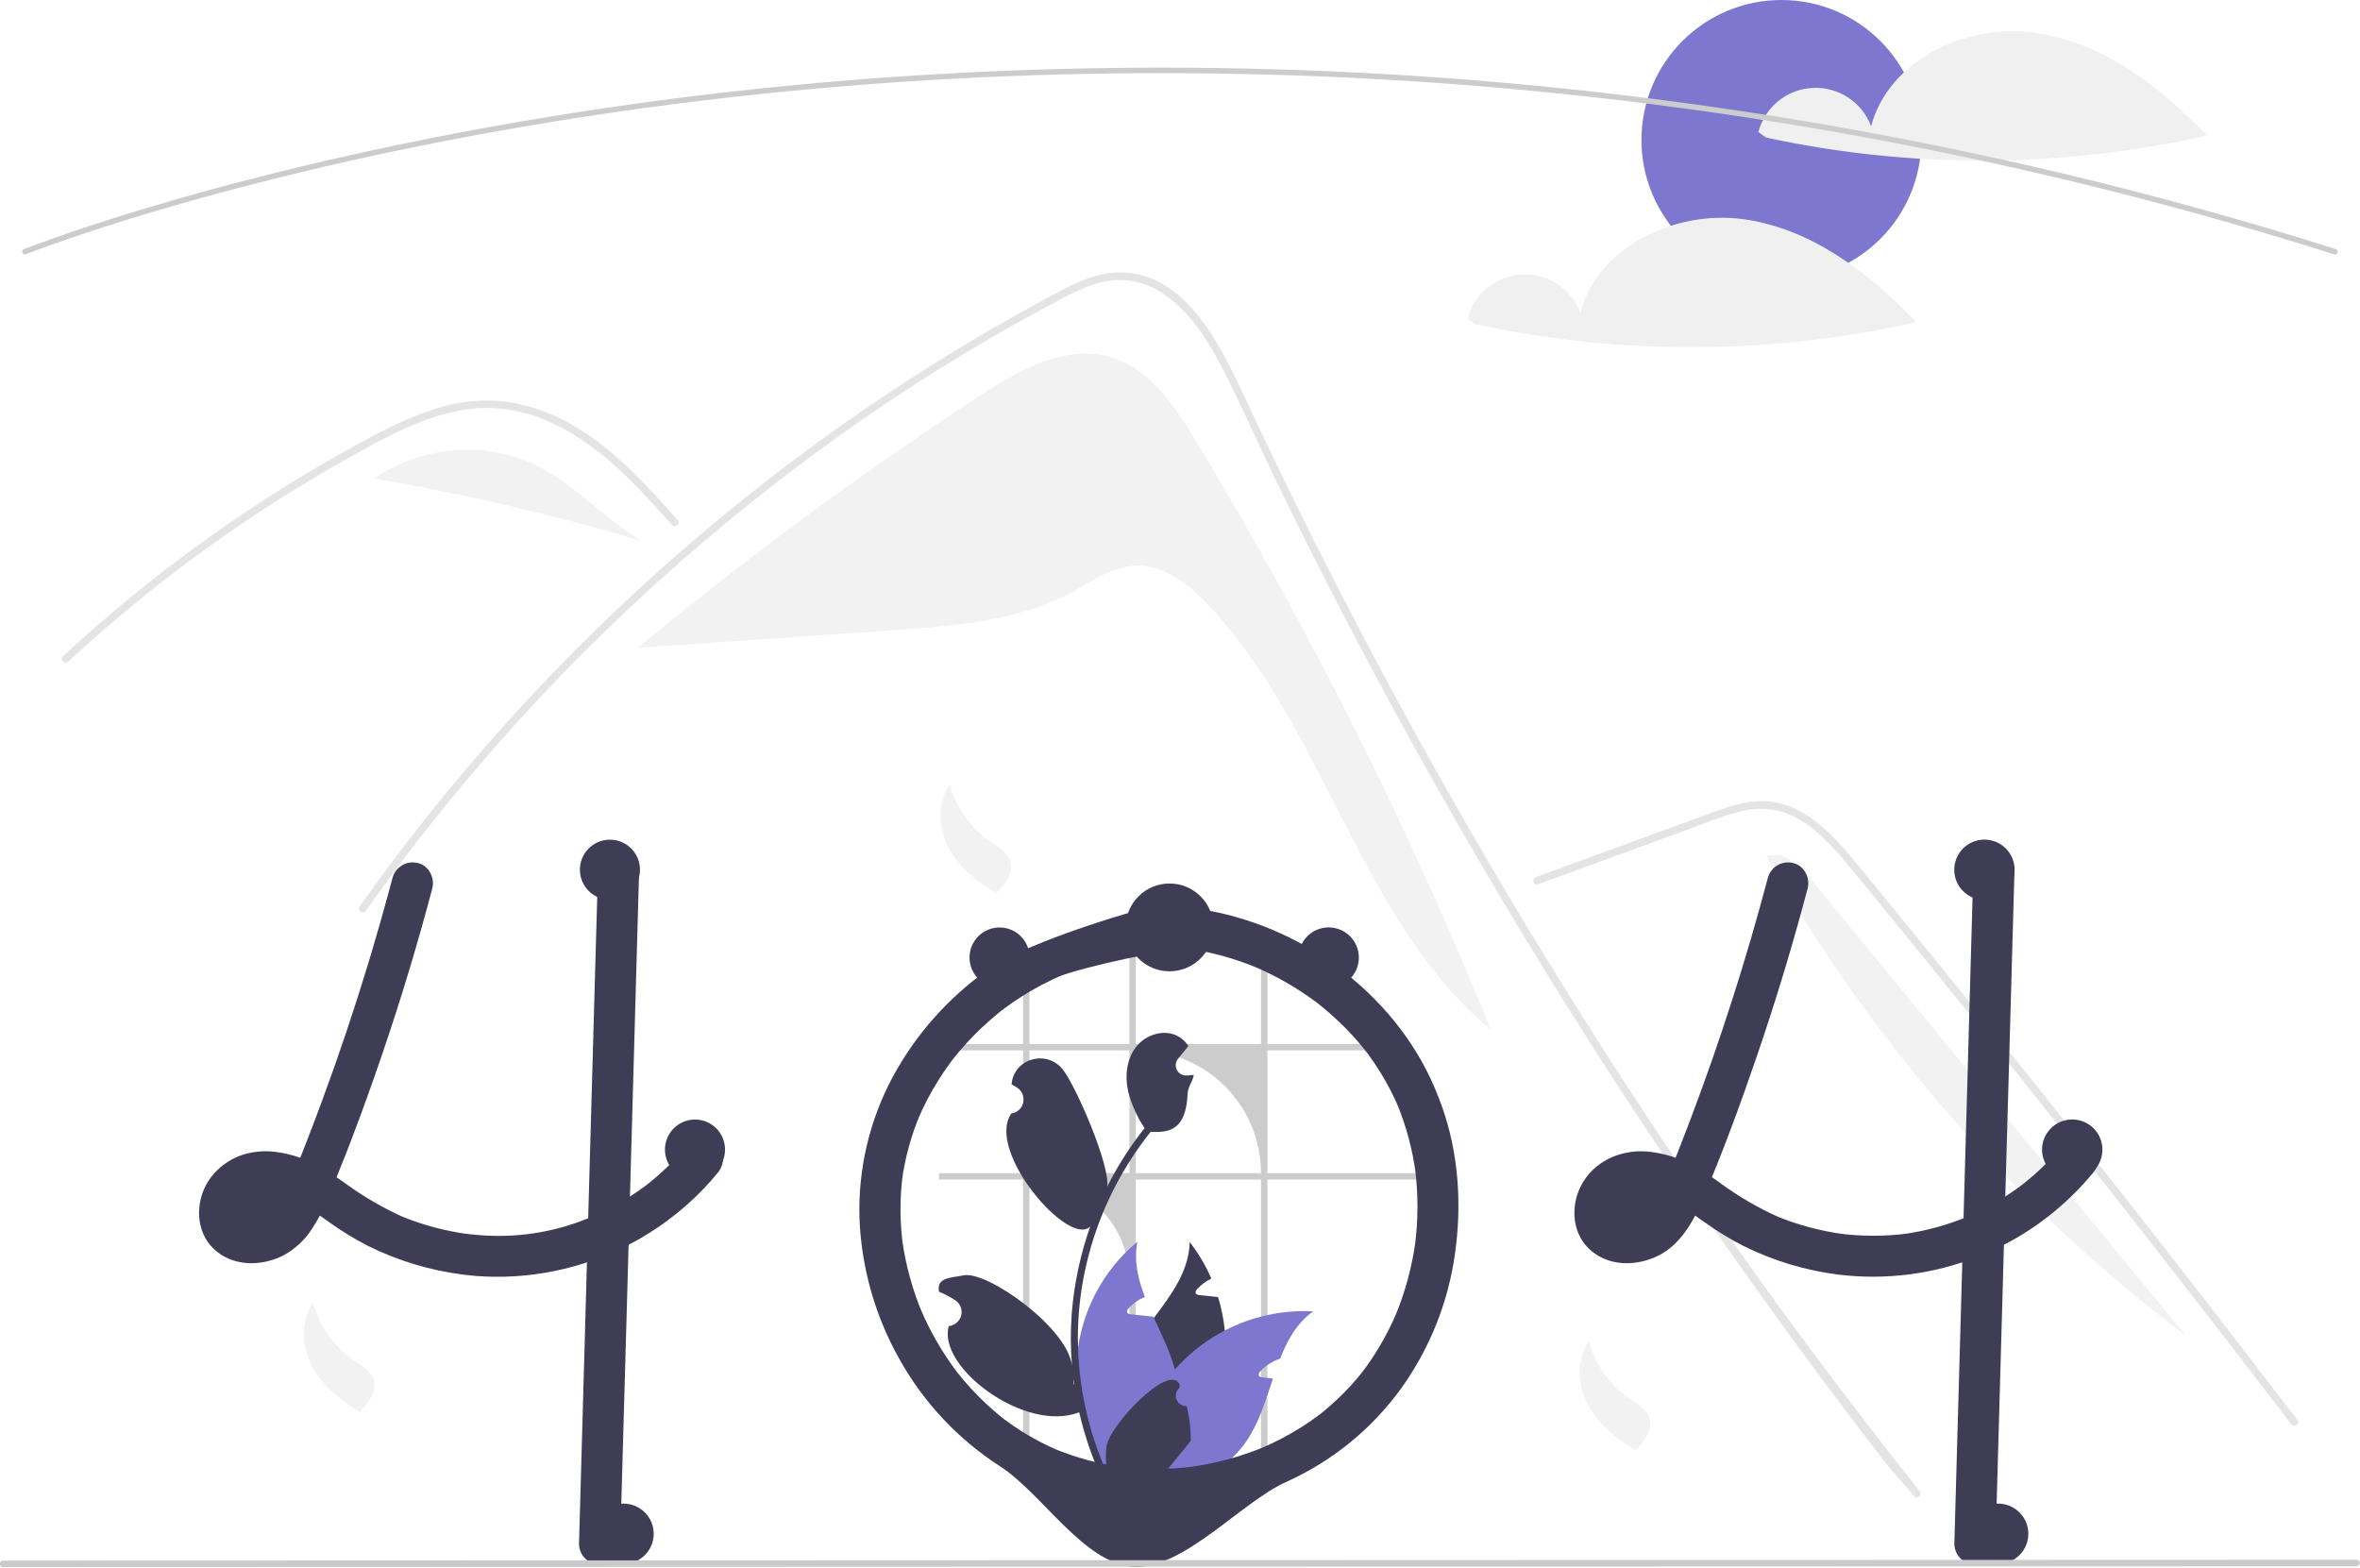
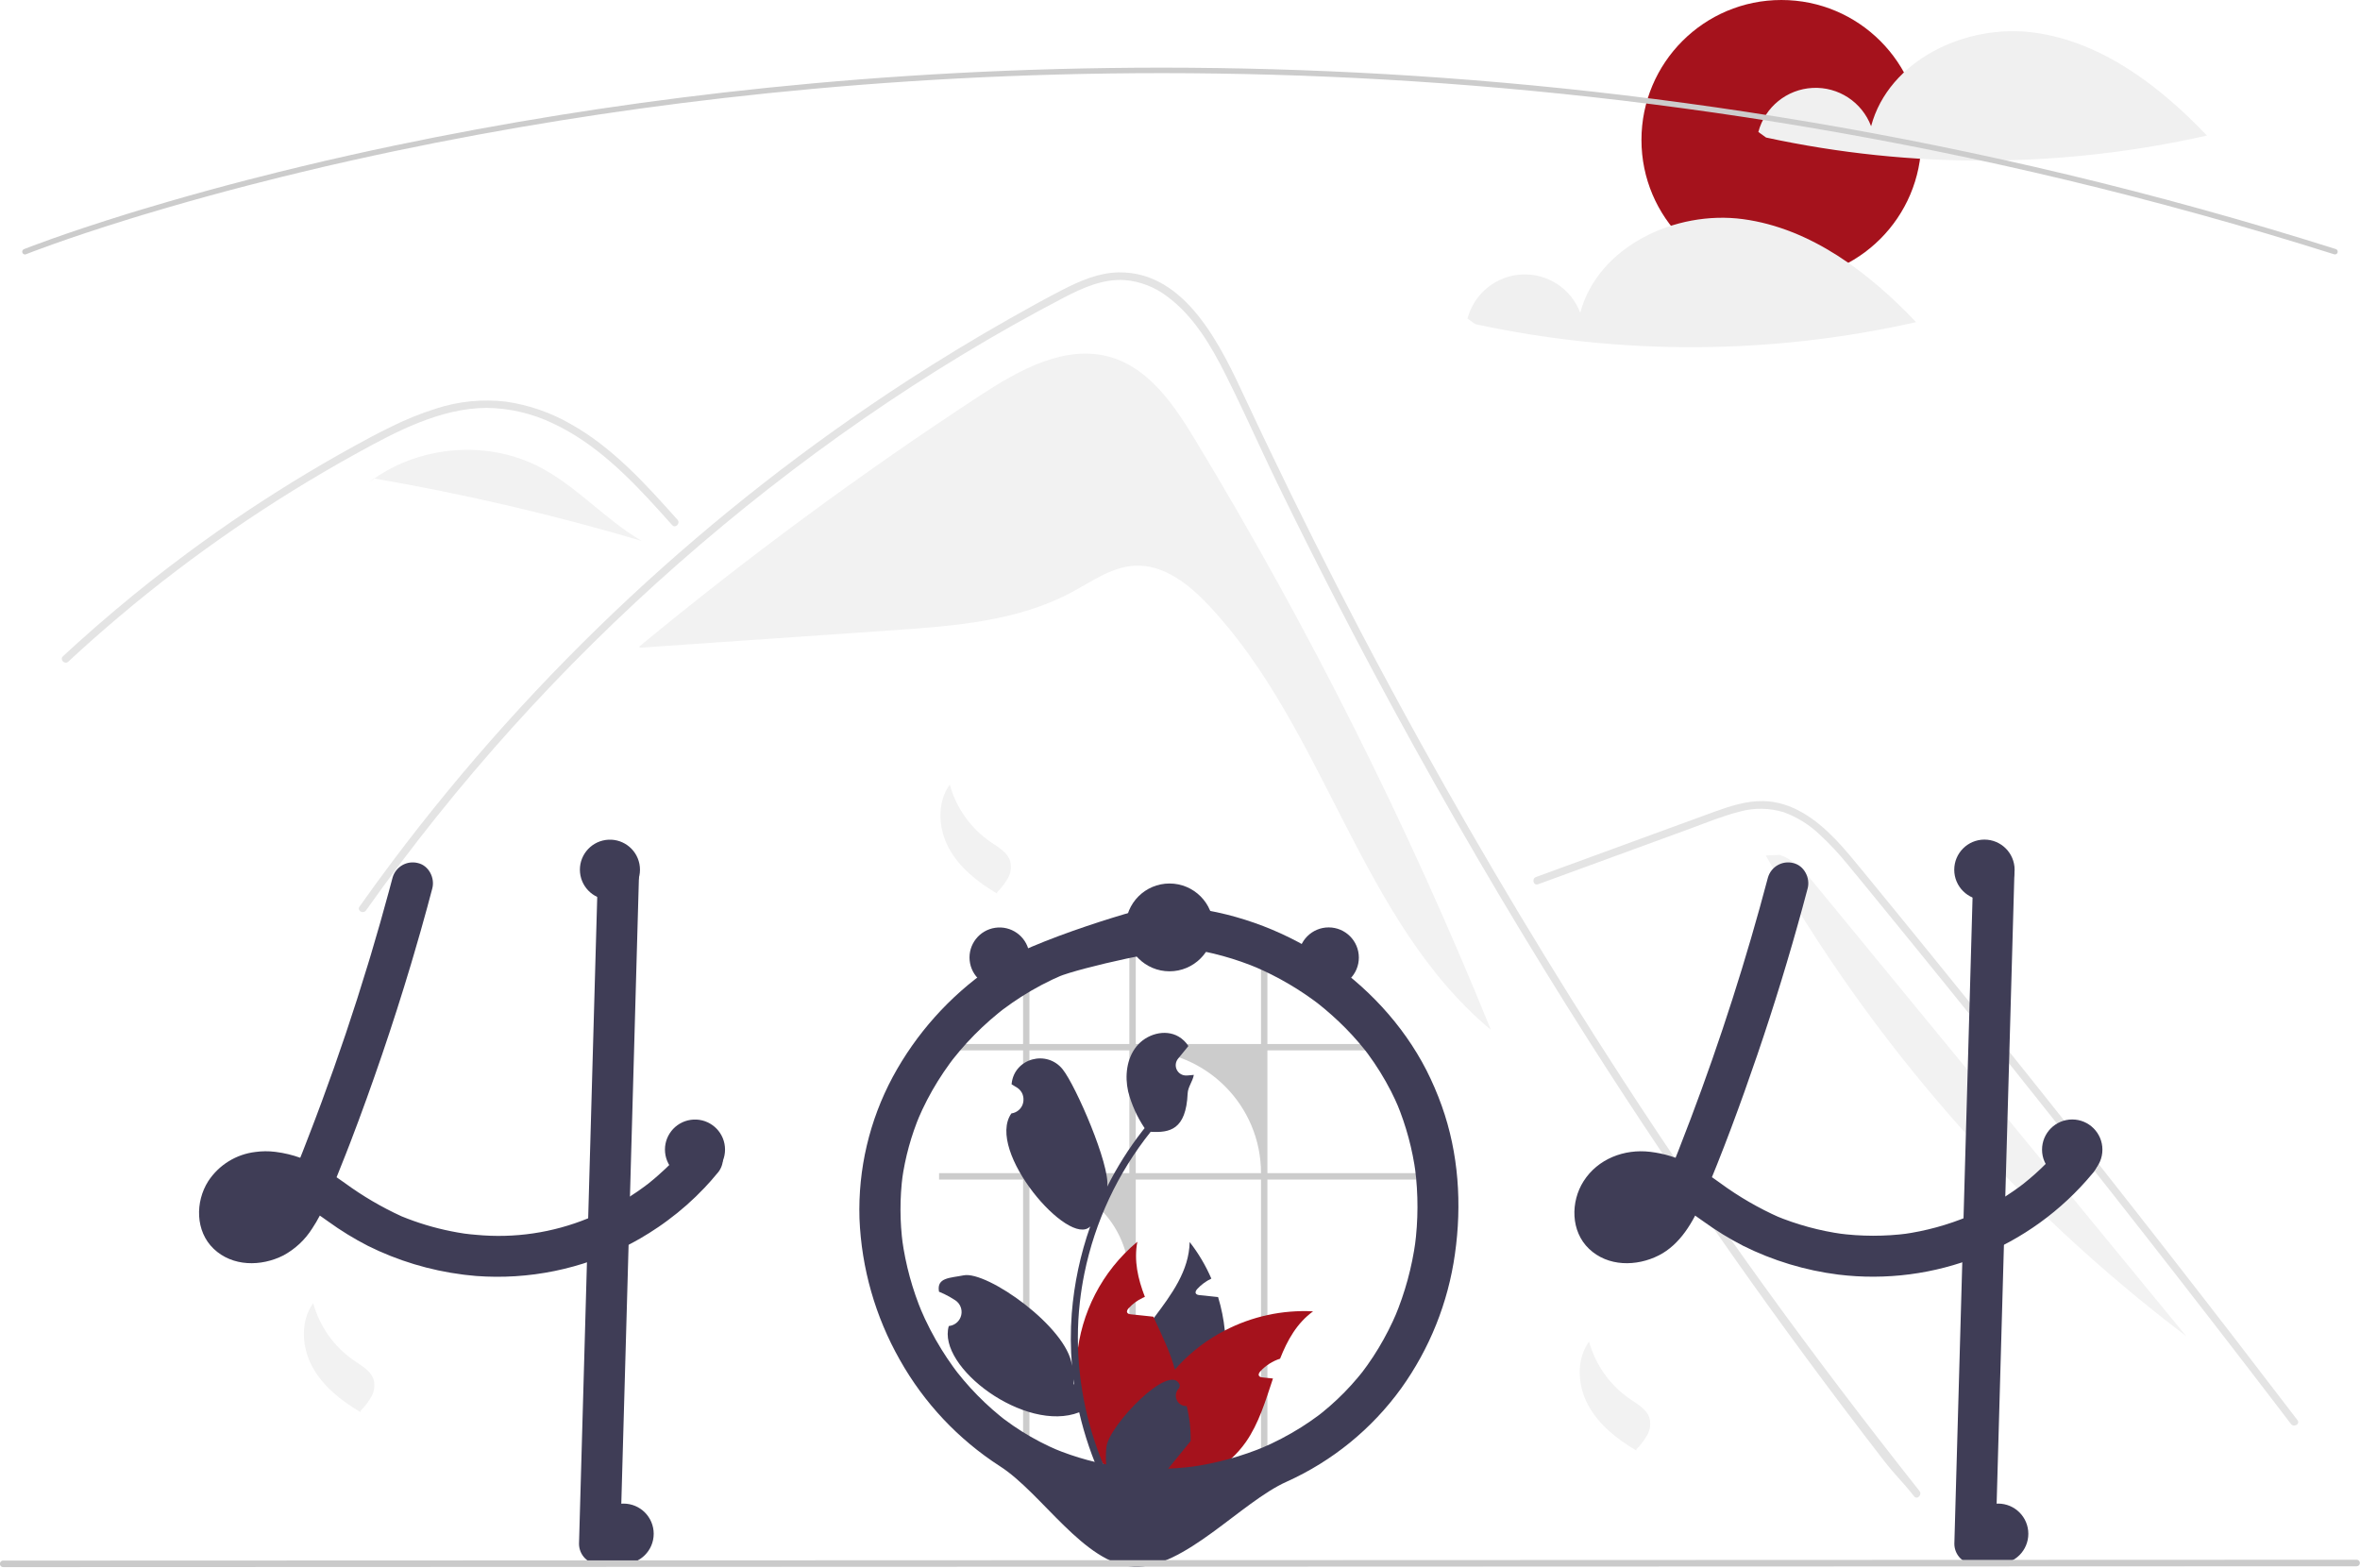
<svg xmlns="http://www.w3.org/2000/svg" data-name="Layer 1" width="860.131" height="571.148" viewBox="0 0 860.131 571.148">
  <path d="M605.67,324.953c-7.669-12.684-16.757-26.228-30.99-30.37-16.482-4.796-33.413,4.732-47.775,14.135a1392.157,1392.157,0,0,0-123.893,91.283l.043.492q46.226-3.188,92.451-6.376c22.265-1.535,45.296-3.283,64.972-13.816,7.467-3.997,14.745-9.336,23.206-9.708,10.512-.462,19.677,6.879,26.88,14.549,42.607,45.371,54.937,114.754,102.738,154.616A1516.995,1516.995,0,0,0,605.67,324.953Z" transform="translate(-169.9343 -164.426)" fill="#f2f2f2" />
  <path d="M867.571,709.781c-4.712-5.95-6.637-7.343-11.285-13.348q-56.764-73.416-106.708-151.792-33.924-53.23-64.483-108.504-14.549-26.278-28.3-52.969-10.67-20.695-20.865-41.638c-1.944-3.988-3.832-7.994-5.711-12.009-4.428-9.442-8.773-18.93-13.439-28.244-5.317-10.616-11.789-21.745-21.553-28.877a29.405,29.405,0,0,0-15.319-5.895c-7.948-.513-15.282,2.769-22.176,6.353-50.439,26.301-97.659,59.276-140.37,96.798A730.778,730.778,0,0,0,303.322,496.247c-1.008,1.439-3.392.064-2.374-1.384q6.009-8.498,12.257-16.813A734.817,734.817,0,0,1,500.805,303.064q18.248-11.826,37.183-22.542c6.362-3.603,12.752-7.16,19.251-10.497,6.371-3.273,13.137-6.215,20.416-6.325,24.77-.385,37.595,27.667,46.405,46.542q4.153,8.911,8.406,17.766,16.075,33.621,33.387,66.628,10.685,20.379,21.837,40.52,34.707,62.718,73.779,122.897c34.506,53.143,68.737,100.089,108.046,149.785C870.596,709.213,868.662,711.175,867.571,709.781Z" transform="translate(-169.9343 -164.426)" fill="#e4e4e4" />
  <path d="M414.916,355.804c-1.439-1.604-2.869-3.209-4.318-4.813-11.422-12.633-23.679-25.118-39.364-32.361a57.11,57.11,0,0,0-23.927-5.546c-8.562.028-16.932,2.273-24.843,5.418-3.74,1.494-7.398,3.19-11.001,4.996-4.116,2.072-8.159,4.281-12.183,6.509q-11.331,6.27-22.368,13.091-21.961,13.572-42.546,29.216-10.671,8.113-20.902,16.758-9.516,8.031-18.646,16.492c-1.302,1.201-3.245-.743-1.944-1.943,1.604-1.494,3.227-2.979,4.85-4.446q6.875-6.215,13.971-12.193,12.939-10.918,26.549-20.993,21.163-15.676,43.783-29.225,11.304-6.765,22.918-12.963c2.338-1.247,4.703-2.466,7.096-3.621a113.116,113.116,0,0,1,16.868-6.866,60.006,60.006,0,0,1,25.476-2.503,66.327,66.327,0,0,1,23.505,8.131c15.401,8.608,27.346,21.919,38.97,34.909C418.033,355.171,416.099,357.124,414.916,355.804Z" transform="translate(-169.9343 -164.426)" fill="#e4e4e4" />
  <path d="M730.477,486.711l36.905-13.498,18.323-6.702c5.968-2.183,11.921-4.667,18.09-6.23a28.539,28.539,0,0,1,16.374.209,37.738,37.738,0,0,1,12.771,7.917,103.64,103.64,0,0,1,10.475,11.186c3.989,4.794,7.92,9.639,11.868,14.467q24.441,29.891,48.563,60.041,24.121,30.15,47.92,60.556,23.857,30.48,47.385,61.216,2.882,3.765,5.76,7.534c1.06,1.388,3.449.02,2.375-1.388Q983.582,650.974,959.549,620.184q-24.092-30.864-48.516-61.466-24.424-30.601-49.179-60.937-6.167-7.558-12.354-15.099c-3.48-4.241-6.92-8.527-10.736-12.474-7.005-7.245-15.758-13.648-26.234-13.822-6.16-.102-12.121,1.852-17.844,3.923-6.17,2.232-12.325,4.506-18.486,6.759l-37.163,13.592-9.291,3.398c-1.649.603-.937,3.262.731,2.652Z" transform="translate(-169.9343 -164.426)" fill="#e4e4e4" />
  <path d="M366.377,334.526c-18.754-9.639-42.771-7.751-60.005,4.291a855.847,855.847,0,0,1,97.371,22.726C390.46,353.759,380.07,341.563,366.377,334.526Z" transform="translate(-169.9343 -164.426)" fill="#f2f2f2" />
  <path d="M306.188,338.784l-3.61,2.935c1.221-1.027,2.491-1.99,3.795-2.901C306.311,338.807,306.249,338.795,306.188,338.784Z" transform="translate(-169.9343 -164.426)" fill="#f2f2f2" />
  <path d="M831.549,486.846c-3.633-4.422-7.56-9.052-12.994-10.848l-5.073.2A575.436,575.436,0,0,0,966.749,651.418Q899.149,569.132,831.549,486.846Z" transform="translate(-169.9343 -164.426)" fill="#f2f2f2" />
  <path d="M516.084,450.367A37.481,37.481,0,0,0,531.015,471.325c2.82,1.92,6.157,3.762,7.122,7.035a8.379,8.379,0,0,1-.874,6.15,24.884,24.884,0,0,1-3.861,5.041l-.137.512c-6.998-4.147-13.656-9.393-17.522-16.551s-4.406-16.539.341-23.145" transform="translate(-169.9343 -164.426)" fill="#f2f2f2" />
  <path d="M749.084,653.367A37.481,37.481,0,0,0,764.015,674.325c2.82,1.92,6.157,3.762,7.122,7.035a8.379,8.379,0,0,1-.874,6.15,24.884,24.884,0,0,1-3.861,5.041l-.137.512c-6.998-4.147-13.656-9.393-17.522-16.551s-4.406-16.539.341-23.145" transform="translate(-169.9343 -164.426)" fill="#f2f2f2" />
  <path d="M284.084,639.367A37.481,37.481,0,0,0,299.015,660.325c2.82,1.92,6.157,3.762,7.122,7.035a8.379,8.379,0,0,1-.874,6.15,24.884,24.884,0,0,1-3.861,5.041l-.137.512c-6.998-4.147-13.656-9.393-17.522-16.551s-4.406-16.539.341-23.145" transform="translate(-169.9343 -164.426)" fill="#f2f2f2" />
-   <circle cx="649.249" cy="51" r="51" fill="#7e77d0" />
+   <circle cx="649.249" cy="51" r="51" fill="#a5121c" />
  <path d="M911.219,176.296c-24.717-3.341-52.935,10.019-59.341,34.124a21.597,21.597,0,0,0-41.094,2.109l2.83,2.027a372.275,372.275,0,0,0,160.659-.726C957.079,195.76,935.935,179.637,911.219,176.296Z" transform="translate(-169.9343 -164.426)" fill="#f0f0f0" />
  <path d="M805.219,244.296c-24.717-3.341-52.935,10.019-59.341,34.124a21.597,21.597,0,0,0-41.094,2.109l2.83,2.027a372.275,372.275,0,0,0,160.659-.726C851.079,263.76,829.935,247.637,805.219,244.296Z" transform="translate(-169.9343 -164.426)" fill="#f0f0f0" />
  <path d="M1020.946,257.154a.982.982,0,0,1-.302-.047C756.237,173.489,523.199,184.424,374.264,208.321c-20.269,3.251-40.591,7.006-60.404,11.161-5.058,1.06-10.306,2.195-15.597,3.378-6.319,1.407-12.554,2.856-18.532,4.306q-3.873.917-7.595,1.849c-3.758.928-7.572,1.895-11.66,2.957-4.568,1.178-9.209,2.413-13.797,3.672a.442.442,0,0,1-.051.015l0.0.001c-5.183,1.415-10.338,2.871-15.323,4.325-2.698.779-5.304,1.548-7.799,2.307-.279.077-.526.151-.776.228l-.536.163c-.311.095-.617.188-.924.275l-.02.006 0.0.001-.812.252c-.968.293-1.912.579-2.841.864-24.545,7.566-38.038,12.949-38.171,13.002a1,1,0,1,1-.744-1.856c.134-.053,13.693-5.463,38.328-13.058.932-.286,1.879-.572,2.85-.866l.754-.234c.026-.01.052-.018.078-.025.305-.087.61-.18.919-.273l.537-.163c.268-.081.531-.161.801-.235,2.479-.754,5.093-1.524,7.798-2.307,4.987-1.455,10.147-2.911,15.334-4.328.016-.006.033-.01.049-.015v-.001c4.604-1.263,9.263-2.503,13.845-3.685,4.094-1.063,7.915-2.032,11.68-2.962q3.738-.93,7.609-1.853c5.985-1.451,12.233-2.902,18.563-4.312,5.299-1.184,10.556-2.322,15.622-3.383,19.843-4.162,40.198-7.923,60.497-11.179C523.096,182.415,756.467,171.463,1021.246,255.201a1.0 1,0,0,1-.301,1.953Z" transform="translate(-169.9343 -164.426)" fill="#ccc" />
  <path d="M432.923,584.266a6.729,6.729,0,0,0-1.7-2.67,6.43,6.43,0,0,0-.92-.71c-2.61-1.74-6.51-2.13-8.99,0a5.81,5.81,0,0,0-.69.71q-1.11,1.365-2.28,2.67c-1.28,1.46-2.59,2.87-3.96,4.24-.39.38-.78.77-1.18,1.15-.23.23-.46.45-.69.67-.88.84-1.78,1.65-2.69,2.45-.48.43-.96.85-1.45,1.26-.73.61-1.46,1.22-2.2,1.81-.07.05-.14.1-.21.16-.02.01-.03.03-.05.04-.01,0-.02,0-.03.02a.179.179,0,0,0-.07.05c-.22.15-.37.25-.48.34.04-.02.08-.05.12-.07-.18.14-.37.28-.55.42-1.75,1.29-3.54,2.53-5.37,3.69a99.21,99.21,0,0,1-14.22,7.55c-.33.13-.67.27-1.01.4a85.97,85.97,0,0,1-40.85,6.02q-2.13-.165-4.26-.45c-1.64-.24-3.27-.53-4.89-.86a97.932,97.932,0,0,1-18.02-5.44,118.652,118.652,0,0,1-20.66-12.12c-1-.71-2.01-1.42-3.02-2.11,1.15-2.82,2.28-5.64,3.38-8.48.55-1.37,1.08-2.74,1.6-4.12,4.09-10.63,7.93-21.36,11.61-32.13q5.58-16.365,10.53-32.92.51-1.68.99-3.36,2.595-8.745,4.98-17.53c.15-.57.31-1.13.45-1.7q.69-2.52,1.35-5.04c1-3.79-1.26-8.32-5.24-9.23a7.634,7.634,0,0,0-9.22,5.24c-.43,1.62-.86,3.23-1.3,4.85q-3.165,11.745-6.66,23.41-.51,1.68-1.02,3.36-7.71,25.41-16.93,50.31-1.11,3.015-2.25,6.01c-.37.98-.74,1.96-1.12,2.94-.73,1.93-1.48,3.86-2.23,5.79-.43,1.13-.87,2.26-1.31,3.38-.29.71-.57,1.42-.85,2.12a41.809,41.809,0,0,0-8.81-2.12l-.48-.06a27.397,27.397,0,0,0-7.01.06,23.914,23.914,0,0,0-17.24,10.66c-4.77,7.51-4.71,18.25,1.98,24.63,6.89,6.57,17.32,6.52,25.43,2.41a28.351,28.351,0,0,0,10.52-9.86,50.569,50.569,0,0,0,2.74-4.65c.21.14.42.28.63.43.8.56,1.6,1.13,2.39,1.69a111.738,111.738,0,0,0,14.51,8.91,108.359,108.359,0,0,0,34.62,10.47c.27.03.53.07.8.1,1.33.17,2.67.3,4.01.41a103.782,103.782,0,0,0,55.58-11.36q2.175-1.125,4.31-2.36,3.315-1.92,6.48-4.08c1.15-.78,2.27-1.57,3.38-2.4a101.042,101.042,0,0,0,13.51-11.95q2.355-2.475,4.51-5.11a8.061,8.061,0,0,0,2.2-5.3A7.564,7.564,0,0,0,432.923,584.266Zm-165.59,23.82c.21-.15.42-.31.62-.47C267.893,607.766,267.603,607.936,267.333,608.086Zm3.21-3.23c-.23.26-.44.52-.67.78a23.366,23.366,0,0,1-2.25,2.2c-.11.1-.23.2-.35.29a.01.01,0,0,0-.01.01,3.804,3.804,0,0,0-.42.22q-.645.39-1.32.72a17.005,17.005,0,0,1-2.71.75,16.799,16.799,0,0,1-2.13.02h-.02a14.823,14.823,0,0,1-1.45-.4c-.24-.12-.47-.26-.7-.4-.09-.08-.17-.16-.22-.21a2.44,2.44,0,0,1-.27-.29.01.01,0,0,0-.01-.01c-.11-.2-.23-.4-.34-.6a.031.031,0,0,1-.01-.02c-.08-.25-.15-.51-.21-.77a12.511,12.511,0,0,1,.01-1.37,13.467,13.467,0,0,1,.54-1.88,11.068,11.068,0,0,1,.69-1.26c.02-.04.12-.2.23-.38.01-.01.01-.01.01-.02.15-.17.3-.35.46-.51.27-.3.56-.56.85-.83a18.022,18.022,0,0,1,1.75-1.01,19.481,19.481,0,0,1,2.93-.79,24.989,24.989,0,0,1,4.41.04,30.301,30.301,0,0,1,4.1,1.01,36.945,36.945,0,0,1-2.77,4.54C270.623,604.746,270.583,604.806,270.543,604.856Zm-11.12-3.29a2.18,2.18,0,0,1-.31.39A1.409,1.409,0,0,1,259.423,601.566Z" transform="translate(-169.9343 -164.426)" fill="#3f3d56" />
  <path d="M402.863,482.136q-.135,4.71-.27,9.42-.285,10.455-.59,20.92-.315,11.775-.66,23.54-.165,6.075-.34,12.15-.465,16.365-.92,32.72c-.03,1.13-.07,2.25-.1,3.38q-.225,8.115-.45,16.23-.255,8.805-.5,17.61-.18,6.6-.37,13.21-1.35,47.895-2.7,95.79a7.648,7.648,0,0,1-7.5,7.5,7.561,7.561,0,0,1-7.5-7.5q.75-26.94,1.52-53.88.675-24.36,1.37-48.72.225-8.025.45-16.06.345-12.09.68-24.18c.03-1.13.07-2.25.1-3.38.02-.99.05-1.97.08-2.96q.66-23.475,1.32-46.96.27-9.24.52-18.49.3-10.545.6-21.08c.09-3.09.17-6.17.26-9.26a7.648,7.648,0,0,1,7.5-7.5A7.561,7.561,0,0,1,402.863,482.136Z" transform="translate(-169.9343 -164.426)" fill="#3f3d56" />
  <path d="M814.291,484.217a893.238,893.238,0,0,1-28.161,87.941c-3.007,7.946-6.083,15.877-9.371,23.712l.756-1.792a54.583,54.583,0,0,1-5.59,10.612q-.229.321-.467.636,1.166-1.49.443-.589c-.254.301-.505.602-.768.895a23.664,23.664,0,0,1-2.249,2.203q-.301.258-.612.504l.938-.729c-.109.257-.873.597-1.111.743a18.254,18.254,0,0,1-2.405,1.219l1.792-.756a19.086,19.086,0,0,1-4.231,1.161l1.994-.268a17.021,17.021,0,0,1-4.298.046l1.994.268a14.002,14.002,0,0,1-3.405-.917l1.792.756a12.012,12.012,0,0,1-1.679-.896c-.271-.177-1.105-.809-.015.025,1.133.866.146.074-.088-.156-.194-.192-.37-.4-.56-.595-.882-.905.996,1.557.397.499a18.182,18.182,0,0,1-.878-1.637l.756,1.792a11.925,11.925,0,0,1-.728-2.651l.268,1.994a13.651,13.651,0,0,1-.003-3.405l-.268,1.994a15.964,15.964,0,0,1,.995-3.68l-.756,1.792a16.729,16.729,0,0,1,1.178-2.298,6.729,6.729,0,0,1,.729-1.071c.049.016-1.269,1.513-.569.757.183-.198.354-.406.539-.602.296-.314.614-.601.926-.898,1.045-.994-1.462.966-.257.179a19.049,19.049,0,0,1,2.749-1.499l-1.792.756a20.311,20.311,0,0,1,4.995-1.34l-1.994.268a25.628,25.628,0,0,1,6.461.076l-1.994-.268a33.211,33.211,0,0,1,7.892,2.22l-1.792-.756c5.39,2.314,10.163,5.749,14.928,9.118a111.95,111.95,0,0,0,14.506,8.906,108.388,108.388,0,0,0,34.622,10.474,103.933,103.933,0,0,0,92.586-36.752,8.078,8.078,0,0,0,2.197-5.303,7.632,7.632,0,0,0-2.197-5.303c-2.752-2.526-7.949-3.239-10.607,0a95.636,95.636,0,0,1-8.107,8.727q-2.017,1.914-4.142,3.71-1.214,1.026-2.461,2.011c-.393.311-1.619,1.138.263-.197-.431.306-.845.64-1.271.955a99.269,99.269,0,0,1-20.332,11.565l1.792-.756a96.836,96.836,0,0,1-24.171,6.622l1.994-.268a97.643,97.643,0,0,1-25.754-.038l1.994.268a99.8,99.8,0,0,1-24.857-6.77l1.792.756a116.025,116.025,0,0,1-21.736-12.591,86.877,86.877,0,0,0-11.113-6.994,42.824,42.824,0,0,0-14.438-4.389c-9.439-1.111-19.057,2.566-24.246,10.72-4.776,7.505-4.714,18.244,1.974,24.625,6.888,6.572,17.318,6.517,25.436,2.406,7.817-3.959,12.513-12.185,15.815-19.942,7.431-17.455,14.01-35.314,20.14-53.263q9.097-26.637,16.499-53.813.917-3.366,1.807-6.739c1.001-3.789-1.261-8.32-5.238-9.226a7.633,7.633,0,0,0-9.226,5.238Z" transform="translate(-169.9343 -164.426)" fill="#3f3d56" />
  <path d="M889.124,482.136l-2.7,95.793-2.685,95.294-1.518,53.884a7.565,7.565,0,0,0,7.5,7.5,7.649,7.649,0,0,0,7.5-7.5l2.7-95.793,2.685-95.294,1.518-53.884a7.565,7.565,0,0,0-7.5-7.5,7.649,7.649,0,0,0-7.5,7.5Z" transform="translate(-169.9343 -164.426)" fill="#3f3d56" />
  <path d="M629.526,700.361h2.329V594.319h54.329v-2.323H631.855V547.252H673.81q-.923-1.173-1.899-2.317H631.855V515.382c-.77-.328-1.547-.645-2.329-.944V544.935h-45.652V507.07c-.782.036-1.553.09-2.329.155v37.71h-36.42V516.684c-.782.346-1.553.711-2.317,1.093V544.935h-30.616v2.317h30.616v44.744h-30.616v2.323h30.616V700.361h2.317V594.319a36.413,36.413,0,0,1,36.42,36.42v69.622h2.329V594.319h45.652Zm-84.401-108.365V547.252h36.42v44.744Zm38.749,0V547.252h.914a44.741,44.741,0,0,1,44.738,44.744Z" transform="translate(-169.9343 -164.426)" opacity="0.2" />
  <path d="M615.303,668.566a63.059,63.059,0,0,1-20.05,33.7c-.74.64-1.48,1.26-2.25,1.87q-2.805.255-5.57.52c-1.53.14-3.04.29-4.54.43l-.27.03-.19-1.64-.76-6.64a37.623,37.623,0,0,1-3.3-32.44c2.64-7.12,7.42-13.41,12.12-19.65,6.49-8.62,12.8-17.14,13.03-27.65a60.544,60.544,0,0,1,7.9,13.33,16.432,16.432,0,0,0-5.12,3.77c-.41.45-.82,1.08-.54,1.62.24.46.84.57,1.36.63,1.25.13,2.51.26,3.76.39,1,.11,2,.21,3,.32a63.99,63.99,0,0,1,2.45,12.18A61.189,61.189,0,0,1,615.303,668.566Z" transform="translate(-169.9343 -164.426)" fill="#3f3d56" />
-   <path d="M648.503,642.356c-5.9,4.29-9.35,10.46-12.03,17.26a16.628,16.628,0,0,0-7.17,4.58c-.41.45-.82,1.08-.54,1.62.24.46.84.57,1.36.63,1.25.13,2.51.26,3.76.39-2.68,8.04-5.14,16.36-9.88,23.15a36.989,36.989,0,0,1-12.03,10.91,38.492,38.492,0,0,1-4.02,1.99q-7.62.585-14.95,1.25-2.805.255-5.57.52c-1.53.14-3.04.29-4.54.43q-.015-.825,0-1.65a63.304,63.304,0,0,1,15.25-39.86c.45-.52.91-1.03,1.38-1.54a61.792,61.792,0,0,1,16.81-12.7A62.654,62.654,0,0,1,648.503,642.356Z" transform="translate(-169.9343 -164.426)" fill="#7e77d0" />
-   <path d="M589.163,699.526l-1.15,3.4-.58,1.73c-1.53.14-3.04.29-4.54.43l-.27.03c-1.66.17-3.31.34-4.96.51-.43-.5-.86-1.01-1.28-1.53a62.03,62.03,0,0,1,8.07-87.11c-1.32,6.91.22,13.53,2.75,20.1-.27.11-.53.22-.78.34a16.432,16.432,0,0,0-5.12,3.77c-.41.45-.82,1.08-.54,1.62.24.46.84.57,1.36.63,1.25.13,2.51.26,3.76.39,1,.11,2,.21,3,.32q.705.075,1.41.15c.07.15.13.29.2.44,2.85,6.18,5.92,12.39,7.65,18.83a43.666,43.666,0,0,1,1.02,4.91A37.604,37.604,0,0,1,589.163,699.526Z" transform="translate(-169.9343 -164.426)" fill="#7e77d0" />
+   <path d="M648.503,642.356c-5.9,4.29-9.35,10.46-12.03,17.26a16.628,16.628,0,0,0-7.17,4.58c-.41.45-.82,1.08-.54,1.62.24.46.84.57,1.36.63,1.25.13,2.51.26,3.76.39-2.68,8.04-5.14,16.36-9.88,23.15a36.989,36.989,0,0,1-12.03,10.91,38.492,38.492,0,0,1-4.02,1.99q-7.62.585-14.95,1.25-2.805.255-5.57.52c-1.53.14-3.04.29-4.54.43q-.015-.825,0-1.65a63.304,63.304,0,0,1,15.25-39.86c.45-.52.91-1.03,1.38-1.54a61.792,61.792,0,0,1,16.81-12.7A62.654,62.654,0,0,1,648.503,642.356Z" transform="translate(-169.9343 -164.426)" fill="#a5121c" />
+   <path d="M589.163,699.526l-1.15,3.4-.58,1.73c-1.53.14-3.04.29-4.54.43l-.27.03c-1.66.17-3.31.34-4.96.51-.43-.5-.86-1.01-1.28-1.53a62.03,62.03,0,0,1,8.07-87.11c-1.32,6.91.22,13.53,2.75,20.1-.27.11-.53.22-.78.34a16.432,16.432,0,0,0-5.12,3.77c-.41.45-.82,1.08-.54,1.62.24.46.84.57,1.36.63,1.25.13,2.51.26,3.76.39,1,.11,2,.21,3,.32q.705.075,1.41.15c.07.15.13.29.2.44,2.85,6.18,5.92,12.39,7.65,18.83a43.666,43.666,0,0,1,1.02,4.91A37.604,37.604,0,0,1,589.163,699.526Z" transform="translate(-169.9343 -164.426)" fill="#a5121c" />
  <path d="M689.821,554.487c-8.609-16.792-21.946-30.921-37.632-41.304a114.237,114.237,0,0,0-52.563-18.38q-3.69-.335-7.399-.393c-2.921-.044-46.866,12.632-61.587,22.982a114.295,114.295,0,0,0-35.333,39.527,102.5,102.5,0,0,0-12.126,51.633,113.564,113.564,0,0,0,14.703,51.476,110.475,110.475,0,0,0,36.444,38.746C549.667,708.561,565.074,734.51,583.183,735.426c18.246.923,39.054-23.555,55.695-30.987a104.425,104.425,0,0,0,41.726-34.005,110.25,110.25,0,0,0,19.599-48.948c2.574-18.083,1.374-36.733-4.801-54.016a111.86,111.86,0,0,0-5.58-12.983c-1.78-3.505-6.996-4.796-10.261-2.691a7.68,7.68,0,0,0-2.691,10.261q1.568,3.088,2.915,6.278l-.756-1.792a101.151,101.151,0,0,1,6.876,25.538l-.268-1.994a109.229,109.229,0,0,1-.066,28.683l.268-1.994a109.734,109.734,0,0,1-7.555,27.674l.756-1.792a104.212,104.212,0,0,1-6.672,13.098q-1.923,3.186-4.081,6.222c-.632.888-1.283,1.761-1.939,2.631-.856,1.136,1.167-1.483.282-.369-.151.19-.3.38-.452.569q-.681.852-1.382,1.688a93.613,93.613,0,0,1-10.176,10.384q-1.366,1.192-2.778,2.331c-.469.378-.932.773-1.421,1.125.019-.013,1.58-1.199.656-.511-.29.216-.579.436-.87.652q-2.91,2.156-5.974,4.092a103.485,103.485,0,0,1-14.756,7.713l1.792-.756a109.215,109.215,0,0,1-27.597,7.552l1.994-.268a108.154,108.154,0,0,1-28.589.051l1.994.268a99.835,99.835,0,0,1-25.095-6.784l1.792.756a93.643,93.643,0,0,1-13.416-6.991q-3.174-2-6.184-4.247c-.286-.214-.57-.43-.855-.645-.915-.691.658.51.67.518a19.169,19.169,0,0,1-1.535-1.225q-1.454-1.184-2.861-2.422a101.989,101.989,0,0,1-10.493-10.709q-1.213-1.434-2.374-2.911c-.335-.426-.947-1.29.404.529-.178-.239-.362-.474-.542-.712q-.647-.858-1.276-1.728-2.203-3.048-4.188-6.246a109.29,109.29,0,0,1-7.805-15.108l.756,1.792a106.588,106.588,0,0,1-7.34-26.837l.268,1.994a97.866,97.866,0,0,1-.048-25.636l-.268,1.994A94.673,94.673,0,0,1,505.276,570.55l-.756,1.792a101.557,101.557,0,0,1,7.195-13.856q2.066-3.323,4.378-6.485.525-.718,1.062-1.428c.324-.428,1.215-1.493-.305.388.149-.184.293-.374.439-.56q1.269-1.608,2.6-3.165A107.402,107.402,0,0,1,530.772,536.215q1.474-1.292,2.995-2.529.691-.562,1.391-1.113c.187-.147.376-.291.562-.439-1.997,1.59-.555.433-.102.093q3.134-2.348,6.435-4.461a103.644,103.644,0,0,1,15.387-8.108l-1.792.756c7.76-3.258,42.141-10.949,48.394-10.11l-1.994-.268A106.225,106.225,0,0,1,628.768,517.419l-1.792-.756a110.313,110.313,0,0,1,12.6,6.329q3.043,1.784,5.967,3.763,1.384.937,2.738,1.915.677.489,1.346.989c.248.185.494.373.741.558,1.039.779-1.431-1.128-.342-.267a110.843,110.843,0,0,1,10.368,9.253q2.401,2.445,4.637,5.045,1.147,1.334,2.246,2.708c.364.455,1.605,2.101.084.085.372.493.747.982,1.114,1.479a97.977,97.977,0,0,1,8.392,13.538c1.793,3.498,6.987,4.802,10.261,2.691A7.677,7.677,0,0,0,689.821,554.487Z" transform="translate(-169.9343 -164.426)" fill="#3f3d56" />
  <path d="M602.431,676.882a3.78,3.78,0,0,1-2.739-6.551c.095-.379.164-.651.259-1.03q-.051-.124-.103-.247c-3.48-8.298-25.685,14.833-26.645,22.632a30.029,30.029,0,0,0,.527,10.328A120.392,120.392,0,0,1,562.778,652.01a116.202,116.202,0,0,1,.721-12.963q.597-5.293,1.657-10.511a121.787,121.787,0,0,1,24.151-51.616c6.874.384,12.898-.663,13.48-13.985.103-2.37,1.861-4.422,2.248-6.756-.656.086-1.323.14-1.979.183-.204.011-.42.021-.624.032l-.077.003a3.745,3.745,0,0,1-3.076-6.101q.425-.523.851-1.046c.43-.538.871-1.065,1.302-1.603a1.865,1.865,0,0,0,.14-.161c.495-.613.99-1.216,1.485-1.829a10.829,10.829,0,0,0-3.55-3.432c-4.959-2.905-11.801-.893-15.384,3.593-3.593,4.486-4.271,10.779-3.023,16.384a43.398,43.398,0,0,0,6.003,13.383c-.269.344-.549.678-.818,1.022a122.574,122.574,0,0,0-12.794,20.268c1.016-7.939-11.412-36.608-16.218-42.681-5.773-7.294-17.611-4.111-18.628,5.136q-.015.134-.029.268,1.071.604,2.096,1.282a5.127,5.127,0,0,1-2.067,9.33l-.105.016c-9.556,13.644,21.077,49.155,28.745,41.181a125.11,125.11,0,0,0-6.734,31.693,118.664,118.664,0,0,0,.086,19.16l-.032-.226C558.902,648.154,529.674,627.514,521.139,629.233c-4.917.99-9.76.765-9.013,5.725q.018.119.036.237a34.442,34.442,0,0,1,3.862,1.861q1.071.604,2.096,1.282a5.127,5.127,0,0,1-2.067,9.33l-.105.016c-.075.011-.14.022-.215.032-4.35,14.966,27.907,39.12,47.518,31.435h.011a125.075,125.075,0,0,0,8.402,24.528H601.679c.108-.334.204-.678.301-1.011a34.102,34.102,0,0,1-8.305-.495c2.227-2.733,4.454-5.487,6.681-8.219a1.861,1.861,0,0,0,.14-.161c1.13-1.398,2.27-2.786,3.399-4.185l.001-.002a49.952,49.952,0,0,0-1.464-12.725Zm-34.371-67.613.016-.021-.016.043Zm-6.648,59.932-.258-.581c.011-.42.011-.839,0-1.269,0-.118-.021-.237-.021-.355.097.742.183,1.485.29,2.227Z" transform="translate(-169.9343 -164.426)" fill="#3f3d56" />
  <circle cx="95.249" cy="439" r="11" fill="#3f3d56" />
  <circle cx="227.249" cy="559" r="11" fill="#3f3d56" />
  <circle cx="728.249" cy="559" r="11" fill="#3f3d56" />
  <circle cx="755.249" cy="419" r="11" fill="#3f3d56" />
  <circle cx="723.249" cy="317" r="11" fill="#3f3d56" />
  <path d="M434.183,583.426a10.949,10.949,0,1,1-.21-2.16A10.992,10.992,0,0,1,434.183,583.426Z" transform="translate(-169.9343 -164.426)" fill="#3f3d56" />
  <circle cx="484.249" cy="349" r="11" fill="#3f3d56" />
  <path d="M545.183,513.426a10.949,10.949,0,1,1-.21-2.16A10.992,10.992,0,0,1,545.183,513.426Z" transform="translate(-169.9343 -164.426)" fill="#3f3d56" />
  <path d="M403.183,481.426a10.949,10.949,0,1,1-.21-2.16A10.992,10.992,0,0,1,403.183,481.426Z" transform="translate(-169.9343 -164.426)" fill="#3f3d56" />
  <circle cx="599.249" cy="443" r="11" fill="#3f3d56" />
  <circle cx="426.249" cy="338" r="16" fill="#3f3d56" />
  <path d="M1028.875,735.267l-857.75.307a1.191,1.191,0,1,1,0-2.381l857.75-.307a1.191,1.191,0,0,1,0,2.381Z" transform="translate(-169.9343 -164.426)" fill="#cacaca" />
</svg>
